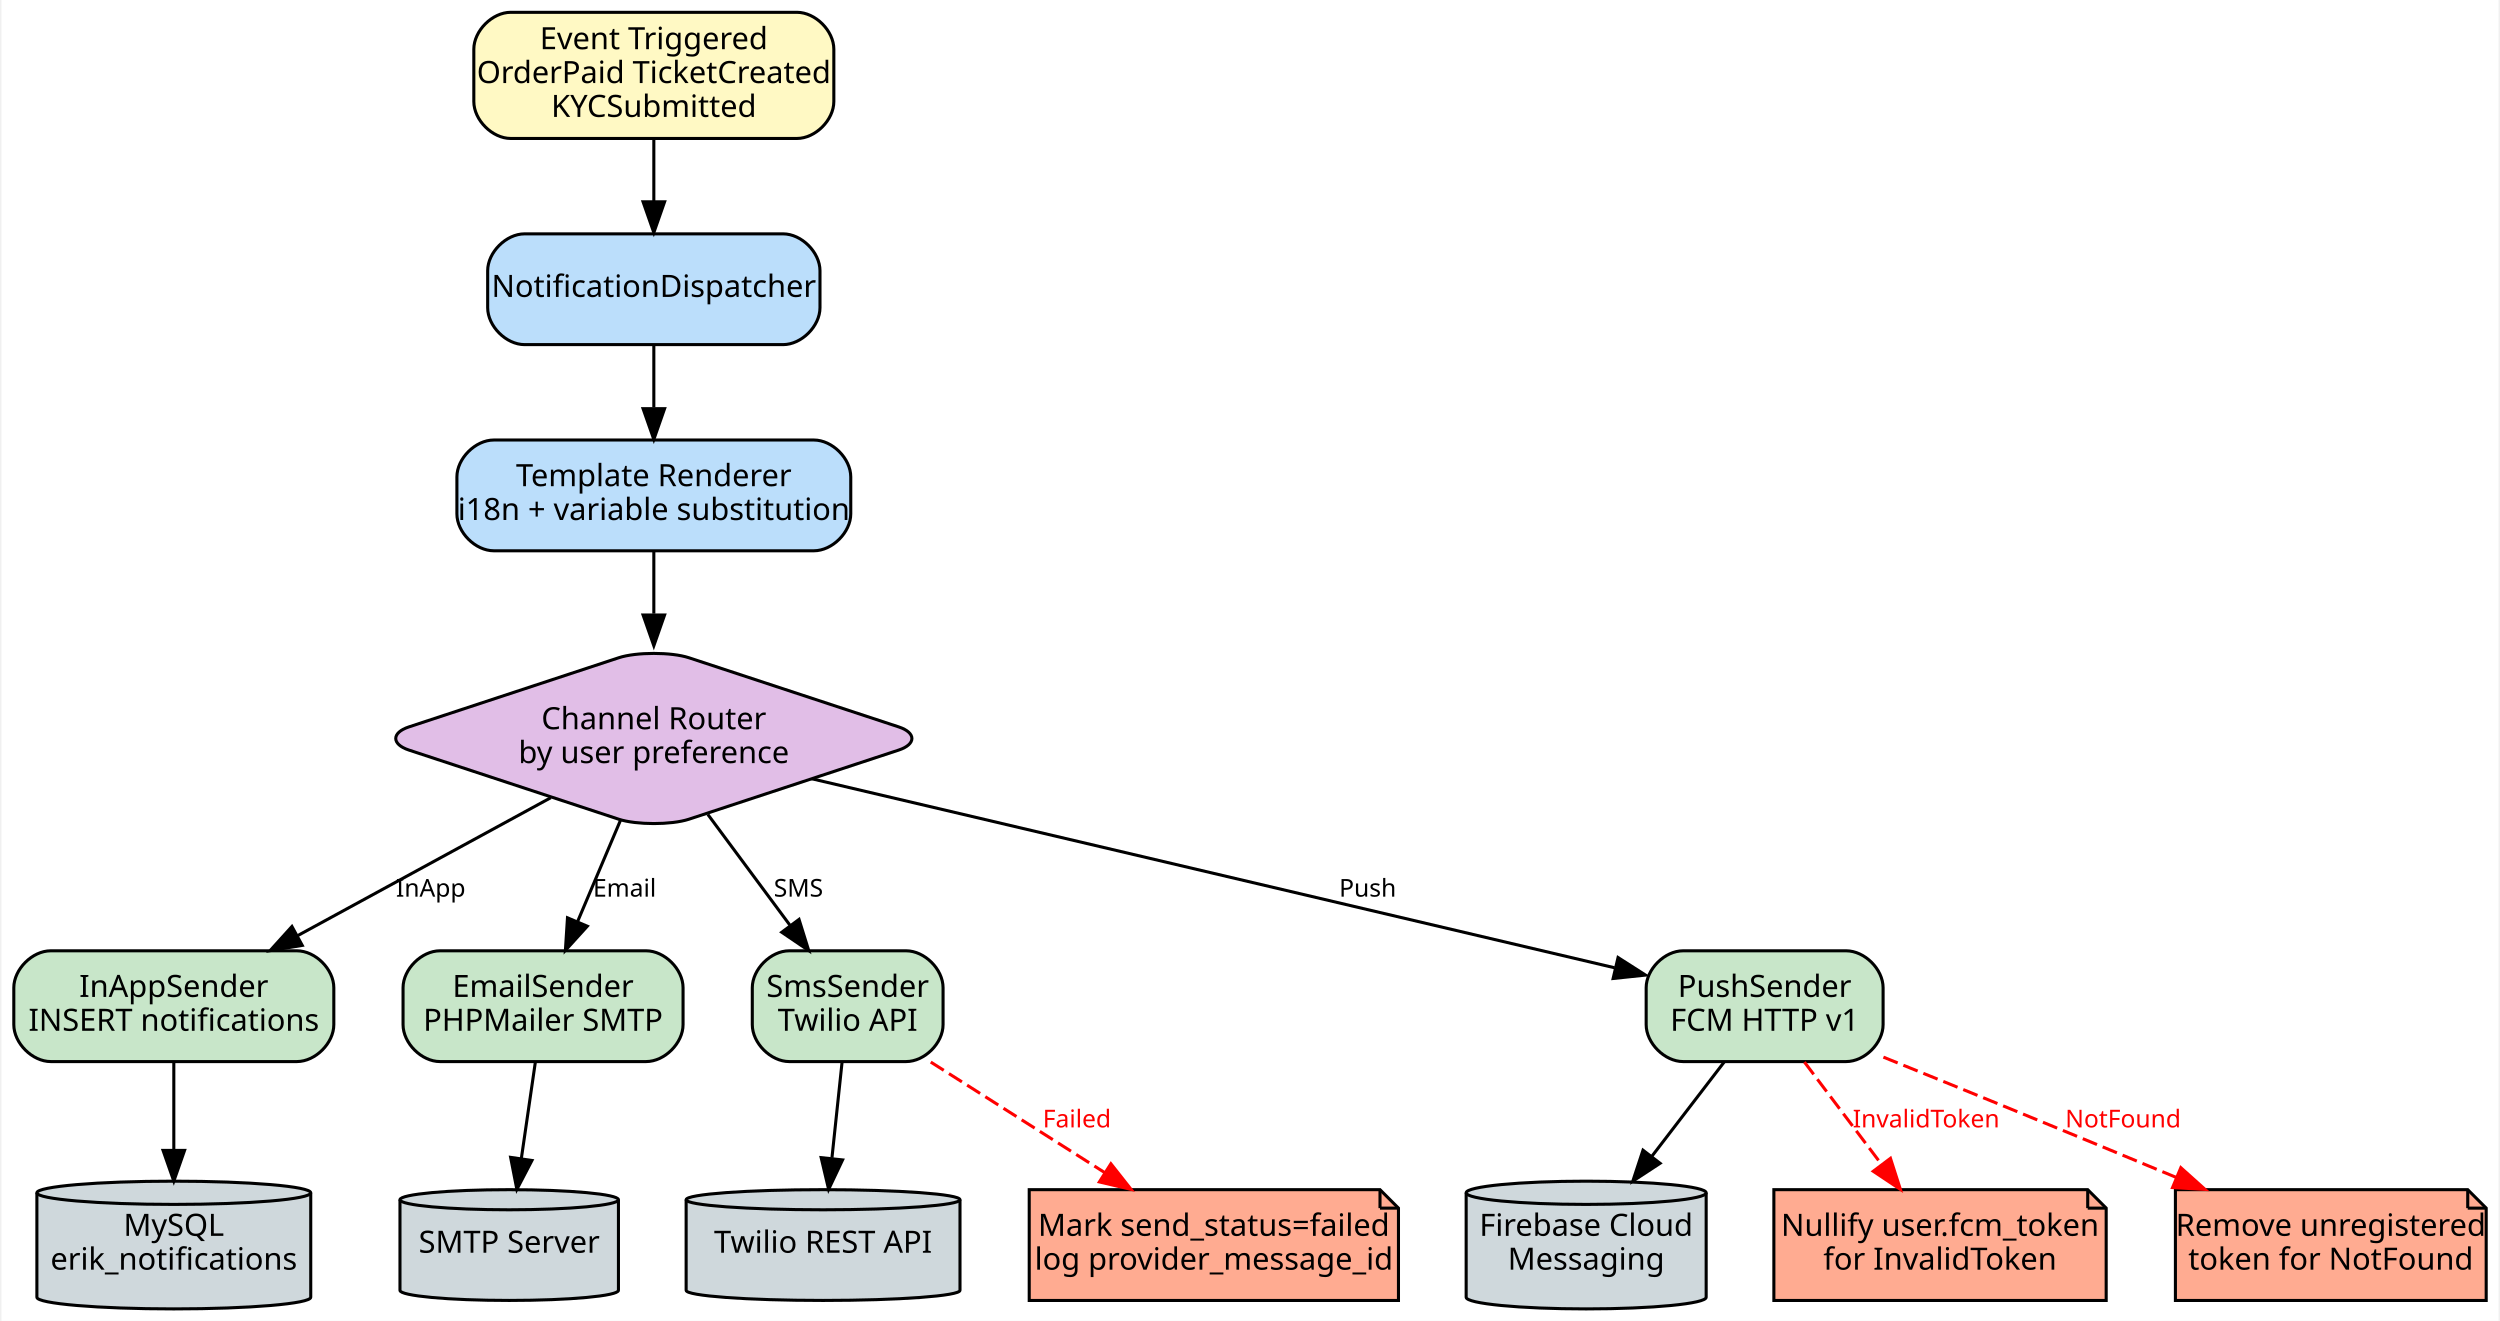
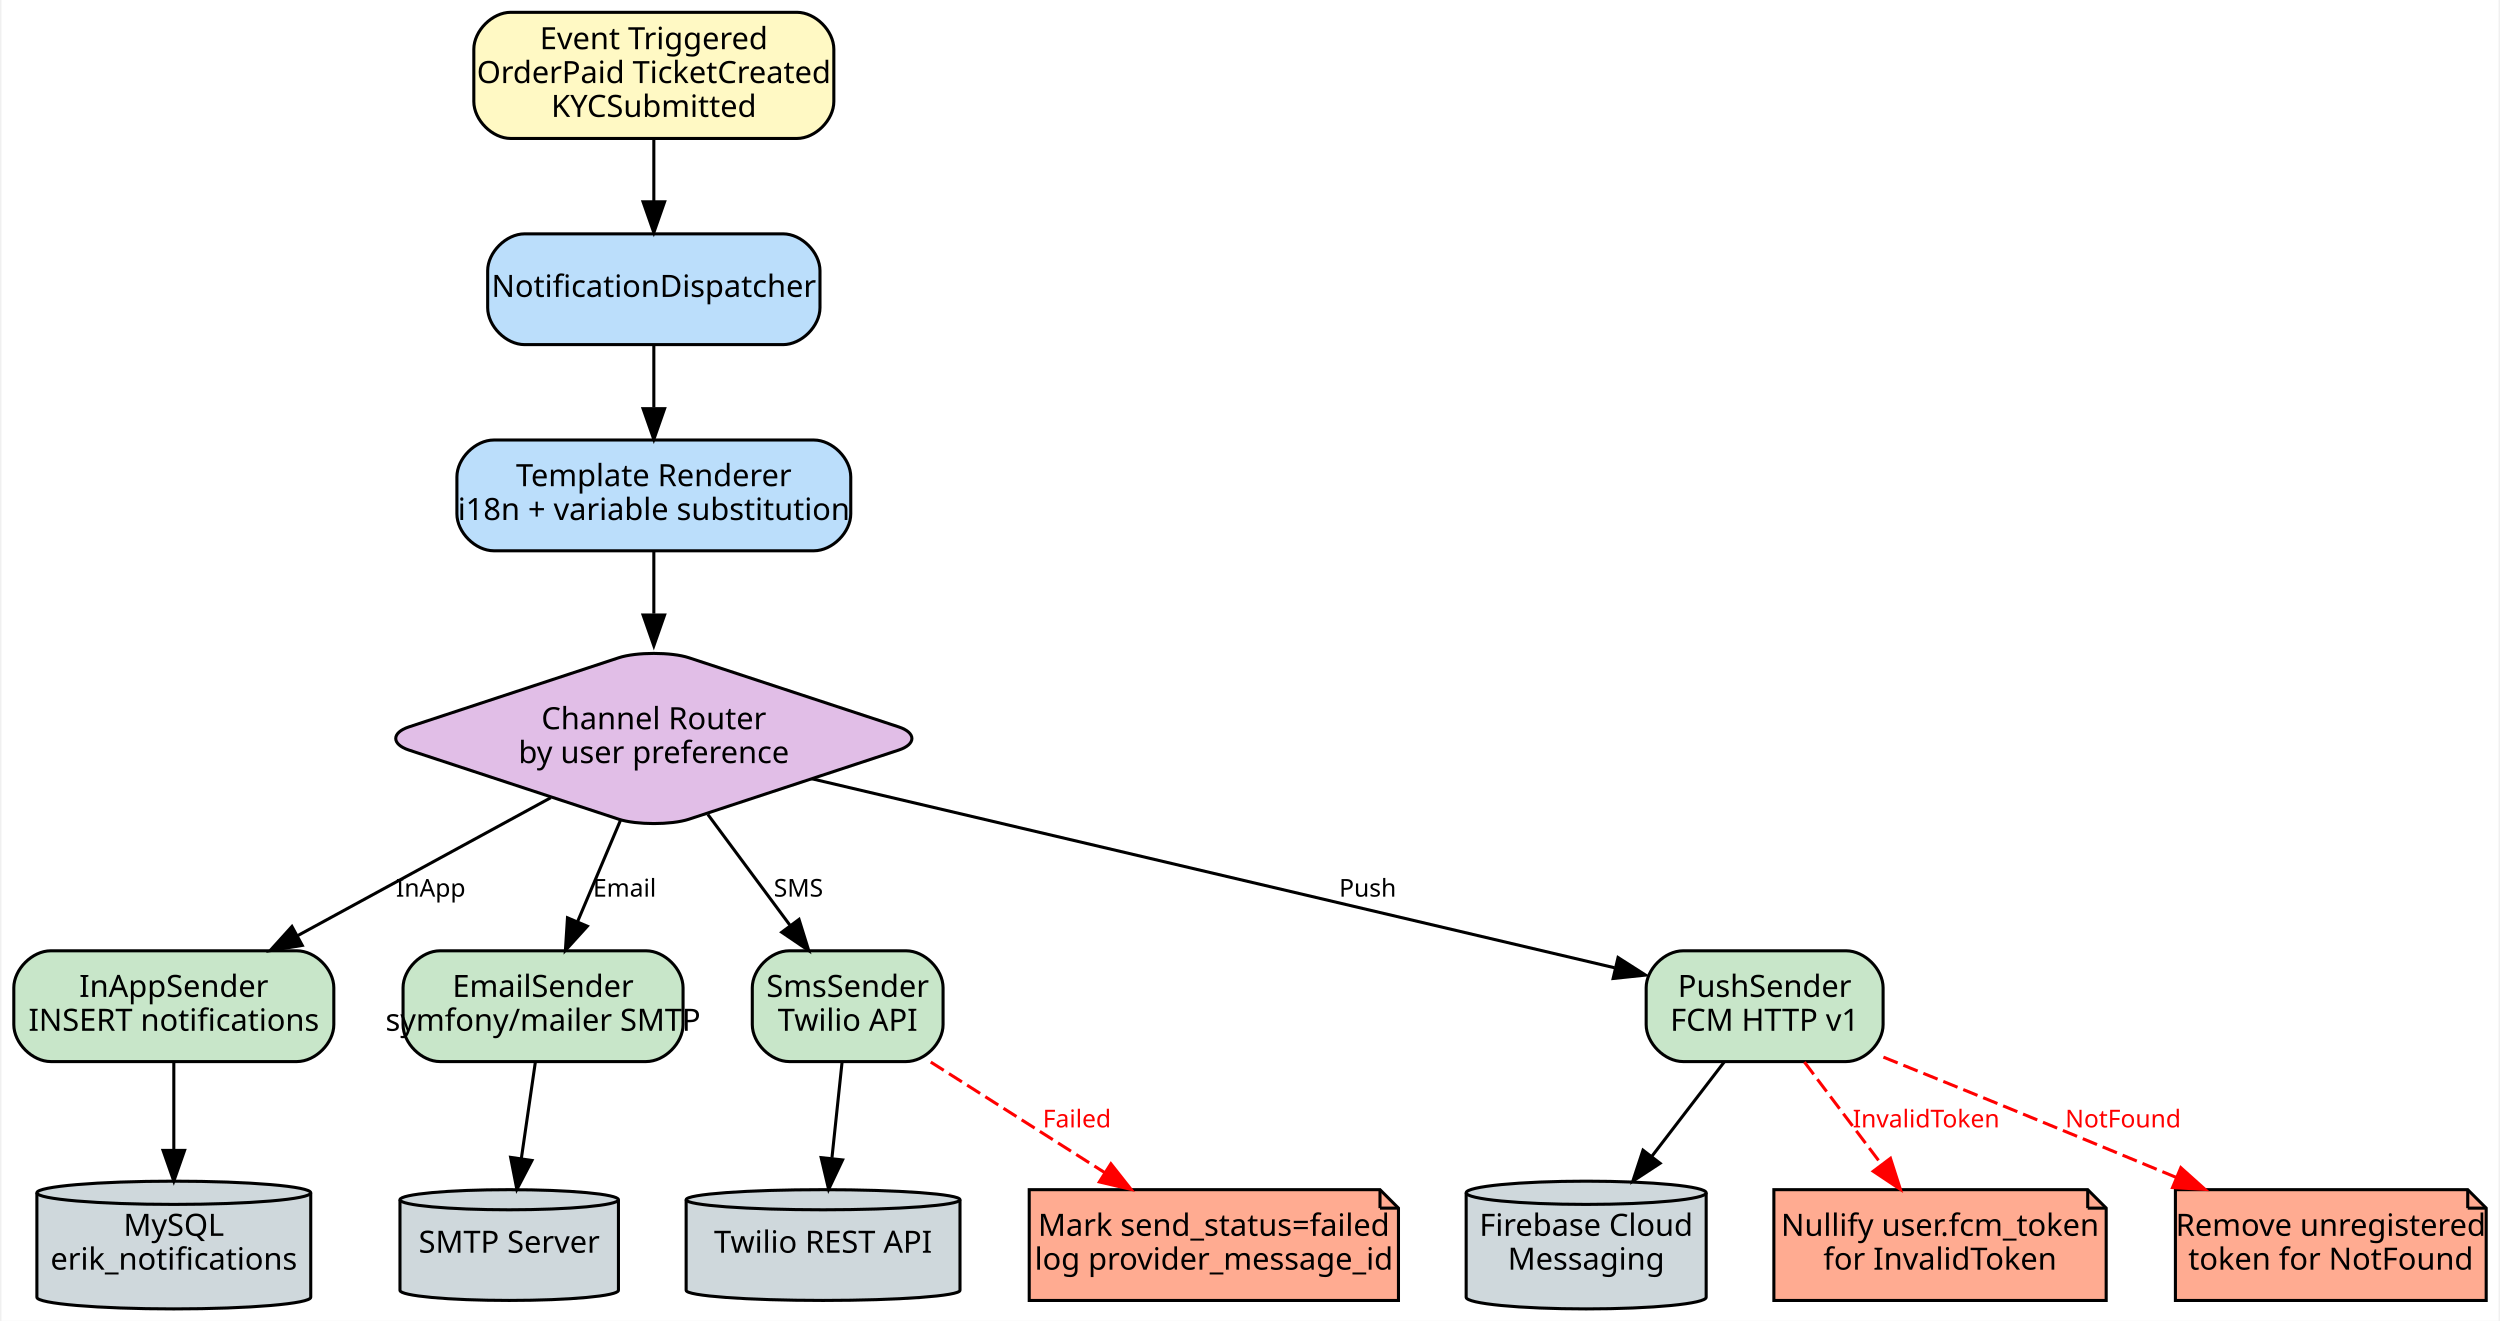
<svg xmlns="http://www.w3.org/2000/svg" width="812pt" height="429pt" viewBox="0.00 0.00 811.50 429.25">
  <g id="graph0" class="graph" transform="scale(1 1) rotate(0) translate(4 425.25)">
    <polygon fill="white" stroke="transparent" points="-4,4 -4,-425.25 807.5,-425.25 807.5,4 -4,4" />
    <g id="node1" class="node">
      <path fill="#fff9c4" stroke="black" d="M254.5,-421.25C254.5,-421.25 161.5,-421.25 161.5,-421.25 155.5,-421.25 149.5,-415.25 149.5,-409.25 149.5,-409.25 149.5,-392.25 149.5,-392.25 149.5,-386.25 155.5,-380.25 161.5,-380.25 161.5,-380.25 254.5,-380.25 254.5,-380.25 260.5,-380.25 266.5,-386.25 266.5,-392.25 266.5,-392.25 266.5,-409.25 266.5,-409.25 266.5,-415.25 260.5,-421.25 254.5,-421.25" />
      <text text-anchor="middle" x="208" y="-409.25" font-family="sans-serif" font-size="10.00">Event Triggered</text>
      <text text-anchor="middle" x="208" y="-398.25" font-family="sans-serif" font-size="10.00">OrderPaid TicketCreated</text>
      <text text-anchor="middle" x="208" y="-387.25" font-family="sans-serif" font-size="10.00">KYCSubmitted</text>
    </g>
    <g id="node2" class="node">
      <path fill="#bbdefb" stroke="black" d="M250,-349.25C250,-349.25 166,-349.25 166,-349.25 160,-349.25 154,-343.25 154,-337.25 154,-337.25 154,-325.25 154,-325.25 154,-319.25 160,-313.25 166,-313.25 166,-313.25 250,-313.25 250,-313.25 256,-313.25 262,-319.25 262,-325.25 262,-325.25 262,-337.25 262,-337.25 262,-343.25 256,-349.25 250,-349.25" />
      <text text-anchor="middle" x="208" y="-328.75" font-family="sans-serif" font-size="10.00">NotificationDispatcher</text>
    </g>
    <g id="edge1" class="edge">
      <path fill="none" stroke="black" d="M208,-380.23C208,-373.89 208,-366.73 208,-359.92" />
      <polygon fill="black" stroke="black" points="211.5,-359.66 208,-349.66 204.5,-359.66 211.5,-359.66" />
    </g>
    <g id="node3" class="node">
      <path fill="#bbdefb" stroke="black" d="M260,-282.25C260,-282.25 156,-282.25 156,-282.25 150,-282.25 144,-276.25 144,-270.25 144,-270.25 144,-258.25 144,-258.25 144,-252.25 150,-246.25 156,-246.25 156,-246.25 260,-246.25 260,-246.25 266,-246.25 272,-252.25 272,-258.25 272,-258.25 272,-270.25 272,-270.25 272,-276.25 266,-282.25 260,-282.25" />
      <text text-anchor="middle" x="208" y="-267.25" font-family="sans-serif" font-size="10.00">Template Renderer</text>
      <text text-anchor="middle" x="208" y="-256.25" font-family="sans-serif" font-size="10.00">i18n + variable substitution</text>
    </g>
    <g id="edge2" class="edge">
      <path fill="none" stroke="black" d="M208,-313.17C208,-306.95 208,-299.75 208,-292.85" />
      <polygon fill="black" stroke="black" points="211.5,-292.44 208,-282.44 204.5,-292.44 211.5,-292.44" />
    </g>
    <g id="node4" class="node">
      <path fill="#e1bee7" stroke="black" d="M196.6,-211.49C196.6,-211.49 128.4,-189.01 128.4,-189.01 122.7,-187.13 122.7,-183.37 128.4,-181.49 128.4,-181.49 196.6,-159.01 196.6,-159.01 202.3,-157.13 213.7,-157.13 219.4,-159.01 219.4,-159.01 287.6,-181.49 287.6,-181.49 293.3,-183.37 293.3,-187.13 287.6,-189.01 287.6,-189.01 219.4,-211.49 219.4,-211.49 213.7,-213.37 202.3,-213.37 196.6,-211.49" />
      <text text-anchor="middle" x="208" y="-188.25" font-family="sans-serif" font-size="10.00">Channel Router</text>
      <text text-anchor="middle" x="208" y="-177.25" font-family="sans-serif" font-size="10.00">by user preference</text>
    </g>
    <g id="edge3" class="edge">
      <path fill="none" stroke="black" d="M208,-246.16C208,-240.09 208,-232.97 208,-225.81" />
      <polygon fill="black" stroke="black" points="211.5,-225.39 208,-215.39 204.5,-225.39 211.5,-225.39" />
    </g>
    <g id="node5" class="node">
      <path fill="#c8e6c9" stroke="black" d="M92,-116.25C92,-116.25 12,-116.25 12,-116.25 6,-116.25 0,-110.25 0,-104.25 0,-104.25 0,-92.25 0,-92.25 0,-86.25 6,-80.25 12,-80.25 12,-80.25 92,-80.25 92,-80.25 98,-80.25 104,-86.25 104,-92.25 104,-92.25 104,-104.25 104,-104.25 104,-110.25 98,-116.25 92,-116.25" />
      <text text-anchor="middle" x="52" y="-101.25" font-family="sans-serif" font-size="10.00">InAppSender</text>
      <text text-anchor="middle" x="52" y="-90.25" font-family="sans-serif" font-size="10.00">INSERT notifications</text>
    </g>
    <g id="edge4" class="edge">
      <path fill="none" stroke="black" d="M174.53,-166.02C150.45,-152.89 117.86,-135.13 92.34,-121.23" />
      <polygon fill="black" stroke="black" points="93.74,-118.01 83.29,-116.3 90.39,-124.15 93.74,-118.01" />
      <text text-anchor="middle" x="135.5" y="-133.85" font-family="sans-serif" font-size="8.00">InApp</text>
    </g>
    <g id="node6" class="node">
      <path fill="#c8e6c9" stroke="black" d="M205.5,-116.25C205.5,-116.25 138.5,-116.25 138.5,-116.25 132.5,-116.25 126.5,-110.25 126.5,-104.25 126.5,-104.25 126.5,-92.25 126.5,-92.25 126.5,-86.25 132.5,-80.25 138.5,-80.25 138.5,-80.25 205.5,-80.25 205.5,-80.25 211.5,-80.25 217.5,-86.25 217.5,-92.25 217.5,-92.25 217.5,-104.25 217.5,-104.25 217.5,-110.25 211.5,-116.25 205.5,-116.25" />
      <text text-anchor="middle" x="172" y="-101.25" font-family="sans-serif" font-size="10.00">EmailSender</text>
-       <text text-anchor="middle" x="172" y="-90.25" font-family="sans-serif" font-size="10.00">PHPMailer SMTP</text>
+       <text text-anchor="middle" x="172" y="-90.25" font-family="sans-serif" font-size="10.00">symfony/mailer SMTP</text>
    </g>
    <g id="edge5" class="edge">
      <path fill="none" stroke="black" d="M197.2,-158.75C192.8,-148.37 187.72,-136.38 183.28,-125.89" />
      <polygon fill="black" stroke="black" points="186.38,-124.24 179.26,-116.39 179.94,-126.97 186.38,-124.24" />
      <text text-anchor="middle" x="198.5" y="-133.85" font-family="sans-serif" font-size="8.00">Email</text>
    </g>
    <g id="node7" class="node">
      <path fill="#c8e6c9" stroke="black" d="M290,-116.25C290,-116.25 252,-116.25 252,-116.25 246,-116.25 240,-110.25 240,-104.25 240,-104.25 240,-92.25 240,-92.25 240,-86.25 246,-80.25 252,-80.25 252,-80.25 290,-80.25 290,-80.25 296,-80.25 302,-86.25 302,-92.25 302,-92.25 302,-104.25 302,-104.25 302,-110.25 296,-116.25 290,-116.25" />
      <text text-anchor="middle" x="271" y="-101.25" font-family="sans-serif" font-size="10.00">SmsSender</text>
      <text text-anchor="middle" x="271" y="-90.25" font-family="sans-serif" font-size="10.00">Twilio API</text>
    </g>
    <g id="edge6" class="edge">
      <path fill="none" stroke="black" d="M225.55,-160.57C233.85,-149.38 243.76,-136 252.21,-124.6" />
      <polygon fill="black" stroke="black" points="255.19,-126.45 258.34,-116.33 249.57,-122.28 255.19,-126.45" />
      <text text-anchor="middle" x="255" y="-133.85" font-family="sans-serif" font-size="8.00">SMS</text>
    </g>
    <g id="node8" class="node">
      <path fill="#c8e6c9" stroke="black" d="M595.5,-116.25C595.5,-116.25 542.5,-116.25 542.5,-116.25 536.5,-116.25 530.5,-110.25 530.5,-104.25 530.5,-104.25 530.5,-92.25 530.5,-92.25 530.5,-86.25 536.5,-80.25 542.5,-80.25 542.5,-80.25 595.5,-80.25 595.5,-80.25 601.5,-80.25 607.5,-86.25 607.5,-92.25 607.5,-92.25 607.5,-104.25 607.5,-104.25 607.5,-110.25 601.5,-116.25 595.5,-116.25" />
      <text text-anchor="middle" x="569" y="-101.25" font-family="sans-serif" font-size="10.00">PushSender</text>
      <text text-anchor="middle" x="569" y="-90.25" font-family="sans-serif" font-size="10.00">FCM HTTP v1</text>
    </g>
    <g id="edge7" class="edge">
      <path fill="none" stroke="black" d="M259.34,-172.16C328.86,-155.79 452.08,-126.78 520.24,-110.73" />
      <polygon fill="black" stroke="black" points="521.36,-114.06 530.29,-108.36 519.76,-107.25 521.36,-114.06" />
      <text text-anchor="middle" x="440" y="-133.85" font-family="sans-serif" font-size="8.00">Push</text>
    </g>
    <g id="node9" class="node">
      <path fill="#cfd8dc" stroke="black" d="M96.5,-37.6C96.5,-39.68 76.55,-41.38 52,-41.38 27.45,-41.38 7.5,-39.68 7.5,-37.6 7.5,-37.6 7.5,-3.65 7.5,-3.65 7.5,-1.57 27.45,0.13 52,0.13 76.55,0.13 96.5,-1.57 96.5,-3.65 96.5,-3.65 96.5,-37.6 96.5,-37.6" />
      <path fill="none" stroke="black" d="M96.5,-37.6C96.5,-35.52 76.55,-33.83 52,-33.83 27.45,-33.83 7.5,-35.52 7.5,-37.6" />
      <text text-anchor="middle" x="52" y="-23.62" font-family="sans-serif" font-size="10.00">MySQL</text>
      <text text-anchor="middle" x="52" y="-12.62" font-family="sans-serif" font-size="10.00">erik_notifications</text>
    </g>
    <g id="edge8" class="edge">
      <path fill="none" stroke="black" d="M52,-80.09C52,-71.64 52,-61.21 52,-51.5" />
      <polygon fill="black" stroke="black" points="55.5,-51.39 52,-41.39 48.5,-51.39 55.5,-51.39" />
    </g>
    <g id="node10" class="node">
      <path fill="#cfd8dc" stroke="black" d="M196.5,-35.35C196.5,-37.16 180.59,-38.62 161,-38.62 141.41,-38.62 125.5,-37.16 125.5,-35.35 125.5,-35.35 125.5,-5.9 125.5,-5.9 125.5,-4.09 141.41,-2.62 161,-2.62 180.59,-2.62 196.5,-4.09 196.5,-5.9 196.5,-5.9 196.5,-35.35 196.5,-35.35" />
      <path fill="none" stroke="black" d="M196.5,-35.35C196.5,-33.55 180.59,-32.08 161,-32.08 141.41,-32.08 125.5,-33.55 125.5,-35.35" />
      <text text-anchor="middle" x="161" y="-18.12" font-family="sans-serif" font-size="10.00">SMTP Server</text>
    </g>
    <g id="edge9" class="edge">
      <path fill="none" stroke="black" d="M169.5,-80.09C168.15,-70.81 166.46,-59.13 164.93,-48.66" />
      <polygon fill="black" stroke="black" points="168.39,-48.11 163.49,-38.72 161.46,-49.12 168.39,-48.11" />
    </g>
    <g id="node11" class="node">
      <path fill="#cfd8dc" stroke="black" d="M307.5,-35.35C307.5,-37.16 287.55,-38.62 263,-38.62 238.45,-38.62 218.5,-37.16 218.5,-35.35 218.5,-35.35 218.5,-5.9 218.5,-5.9 218.5,-4.09 238.45,-2.62 263,-2.62 287.55,-2.62 307.5,-4.09 307.5,-5.9 307.5,-5.9 307.5,-35.35 307.5,-35.35" />
      <path fill="none" stroke="black" d="M307.5,-35.35C307.5,-33.55 287.55,-32.08 263,-32.08 238.45,-32.08 218.5,-33.55 218.5,-35.35" />
      <text text-anchor="middle" x="263" y="-18.12" font-family="sans-serif" font-size="10.00">Twilio REST API</text>
    </g>
    <g id="edge10" class="edge">
      <path fill="none" stroke="black" d="M269.18,-80.09C268.21,-70.9 266.99,-59.37 265.89,-48.98" />
      <polygon fill="black" stroke="black" points="269.34,-48.29 264.81,-38.72 262.38,-49.03 269.34,-48.29" />
    </g>
    <g id="node13" class="node">
      <polygon fill="#ffab91" stroke="black" points="444,-38.62 330,-38.62 330,-2.62 450,-2.62 450,-32.62 444,-38.62" />
      <polyline fill="none" stroke="black" points="444,-38.62 444,-32.62 " />
      <polyline fill="none" stroke="black" points="450,-32.62 444,-32.62 " />
      <text text-anchor="middle" x="390" y="-23.62" font-family="sans-serif" font-size="10.00">Mark send_status=failed</text>
      <text text-anchor="middle" x="390" y="-12.62" font-family="sans-serif" font-size="10.00">log provider_message_id</text>
    </g>
    <g id="edge12" class="edge">
      <path fill="none" stroke="red" stroke-dasharray="5,2" d="M298,-80.09C314.74,-69.45 336.42,-55.67 354.54,-44.16" />
      <polygon fill="red" stroke="red" points="356.54,-47.04 363.1,-38.72 352.79,-41.13 356.54,-47.04" />
      <text text-anchor="middle" x="345.5" y="-58.85" font-family="sans-serif" font-size="8.00" fill="red">Failed</text>
    </g>
    <g id="node12" class="node">
      <path fill="#cfd8dc" stroke="black" d="M550,-37.6C550,-39.68 532.52,-41.38 511,-41.38 489.48,-41.38 472,-39.68 472,-37.6 472,-37.6 472,-3.65 472,-3.65 472,-1.57 489.48,0.13 511,0.13 532.52,0.13 550,-1.57 550,-3.65 550,-3.65 550,-37.6 550,-37.6" />
      <path fill="none" stroke="black" d="M550,-37.6C550,-35.52 532.52,-33.83 511,-33.83 489.48,-33.83 472,-35.52 472,-37.6" />
      <text text-anchor="middle" x="511" y="-23.62" font-family="sans-serif" font-size="10.00">Firebase Cloud</text>
      <text text-anchor="middle" x="511" y="-12.62" font-family="sans-serif" font-size="10.00">Messaging</text>
    </g>
    <g id="edge11" class="edge">
      <path fill="none" stroke="black" d="M555.84,-80.09C548.88,-71.01 540.16,-59.64 532.26,-49.35" />
      <polygon fill="black" stroke="black" points="535.02,-47.19 526.16,-41.39 529.47,-51.45 535.02,-47.19" />
    </g>
    <g id="node14" class="node">
      <polygon fill="#ffab91" stroke="black" points="674,-38.62 572,-38.62 572,-2.62 680,-2.62 680,-32.62 674,-38.62" />
      <polyline fill="none" stroke="black" points="674,-38.62 674,-32.62 " />
      <polyline fill="none" stroke="black" points="680,-32.62 674,-32.62 " />
      <text text-anchor="middle" x="626" y="-23.62" font-family="sans-serif" font-size="10.00">Nullify user.fcm_token</text>
      <text text-anchor="middle" x="626" y="-12.62" font-family="sans-serif" font-size="10.00">for InvalidToken</text>
    </g>
    <g id="edge13" class="edge">
      <path fill="none" stroke="red" stroke-dasharray="5,2" d="M581.93,-80.09C589.37,-70.23 598.84,-57.66 607.09,-46.71" />
      <polygon fill="red" stroke="red" points="609.89,-48.81 613.12,-38.72 604.3,-44.6 609.89,-48.81" />
      <text text-anchor="middle" x="621.5" y="-58.85" font-family="sans-serif" font-size="8.00" fill="red">InvalidToken</text>
    </g>
    <g id="node15" class="node">
      <polygon fill="#ffab91" stroke="black" points="797.5,-38.62 702.5,-38.62 702.5,-2.62 803.5,-2.62 803.5,-32.62 797.5,-38.62" />
      <polyline fill="none" stroke="black" points="797.5,-38.62 797.5,-32.62 " />
      <polyline fill="none" stroke="black" points="803.5,-32.62 797.5,-32.62 " />
      <text text-anchor="middle" x="753" y="-23.62" font-family="sans-serif" font-size="10.00">Remove unregistered</text>
      <text text-anchor="middle" x="753" y="-12.62" font-family="sans-serif" font-size="10.00">token for NotFound</text>
    </g>
    <g id="edge14" class="edge">
      <path fill="none" stroke="red" stroke-dasharray="5,2" d="M607.6,-81.69C620.46,-76.49 634.86,-70.64 648,-65.25 665.87,-57.92 685.43,-49.81 702.77,-42.6" />
      <polygon fill="red" stroke="red" points="704.26,-45.77 712.15,-38.7 701.57,-39.31 704.26,-45.77" />
      <text text-anchor="middle" x="685.5" y="-58.85" font-family="sans-serif" font-size="8.00" fill="red">NotFound</text>
    </g>
  </g>
</svg>
